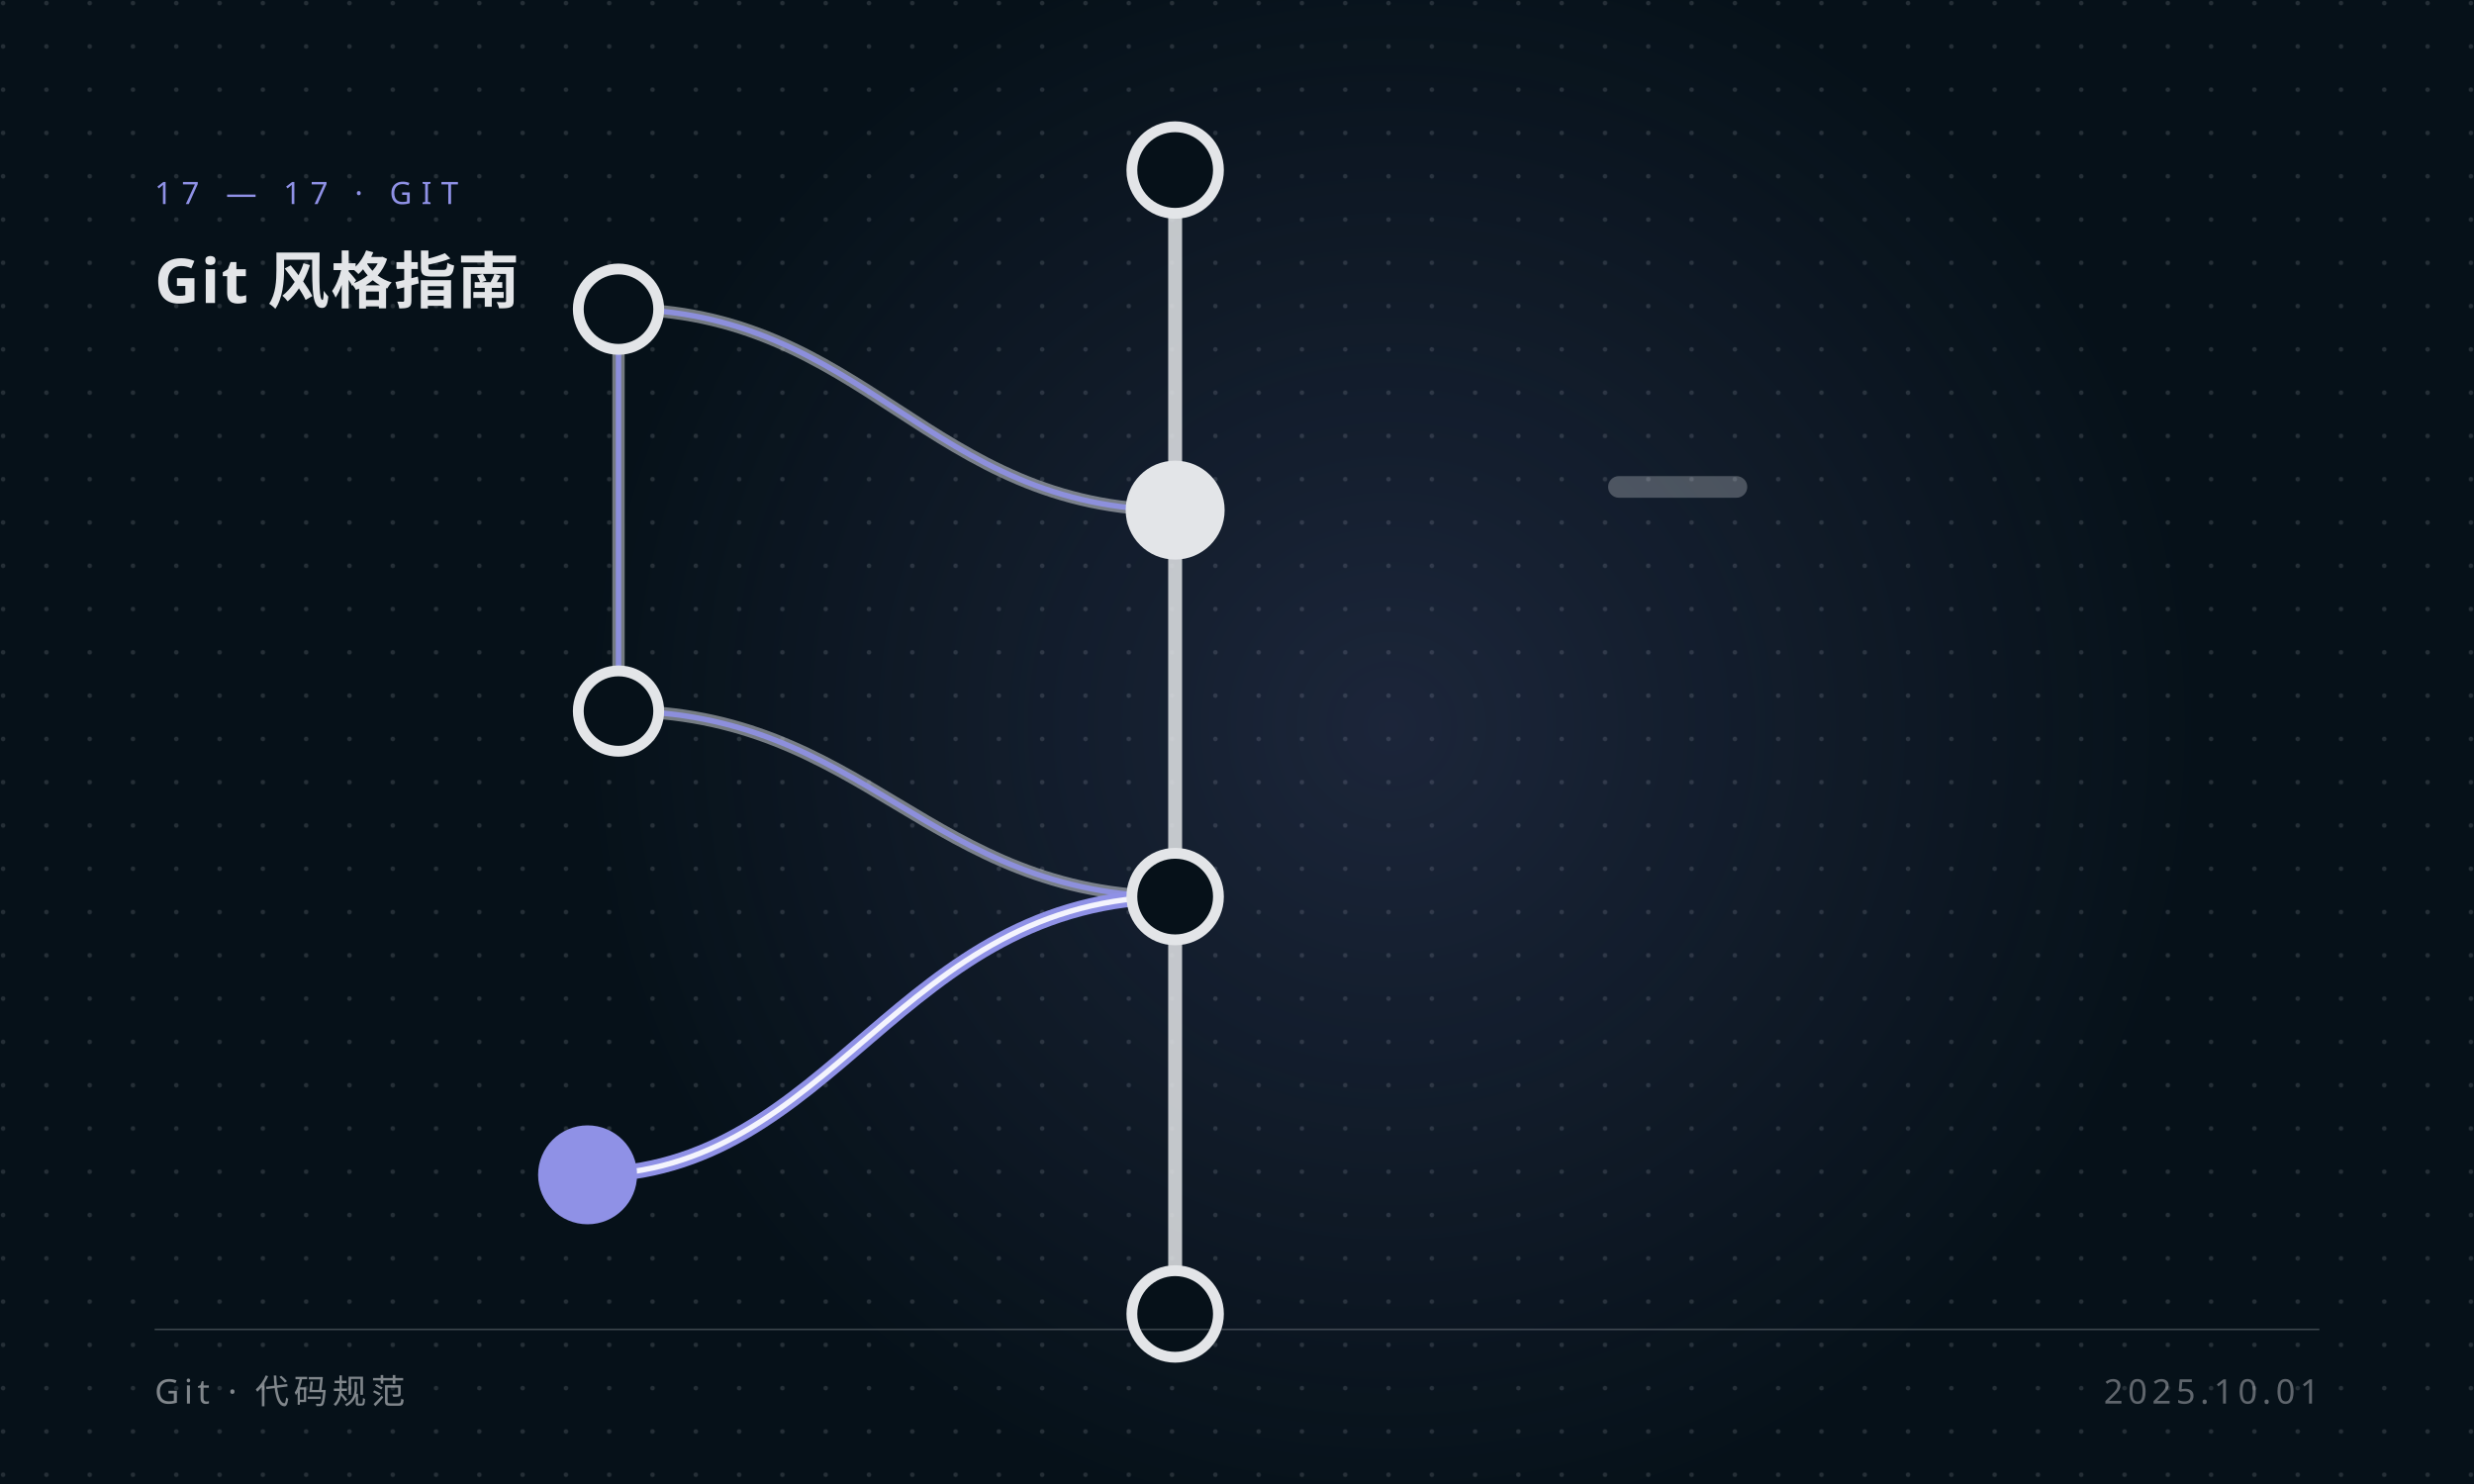
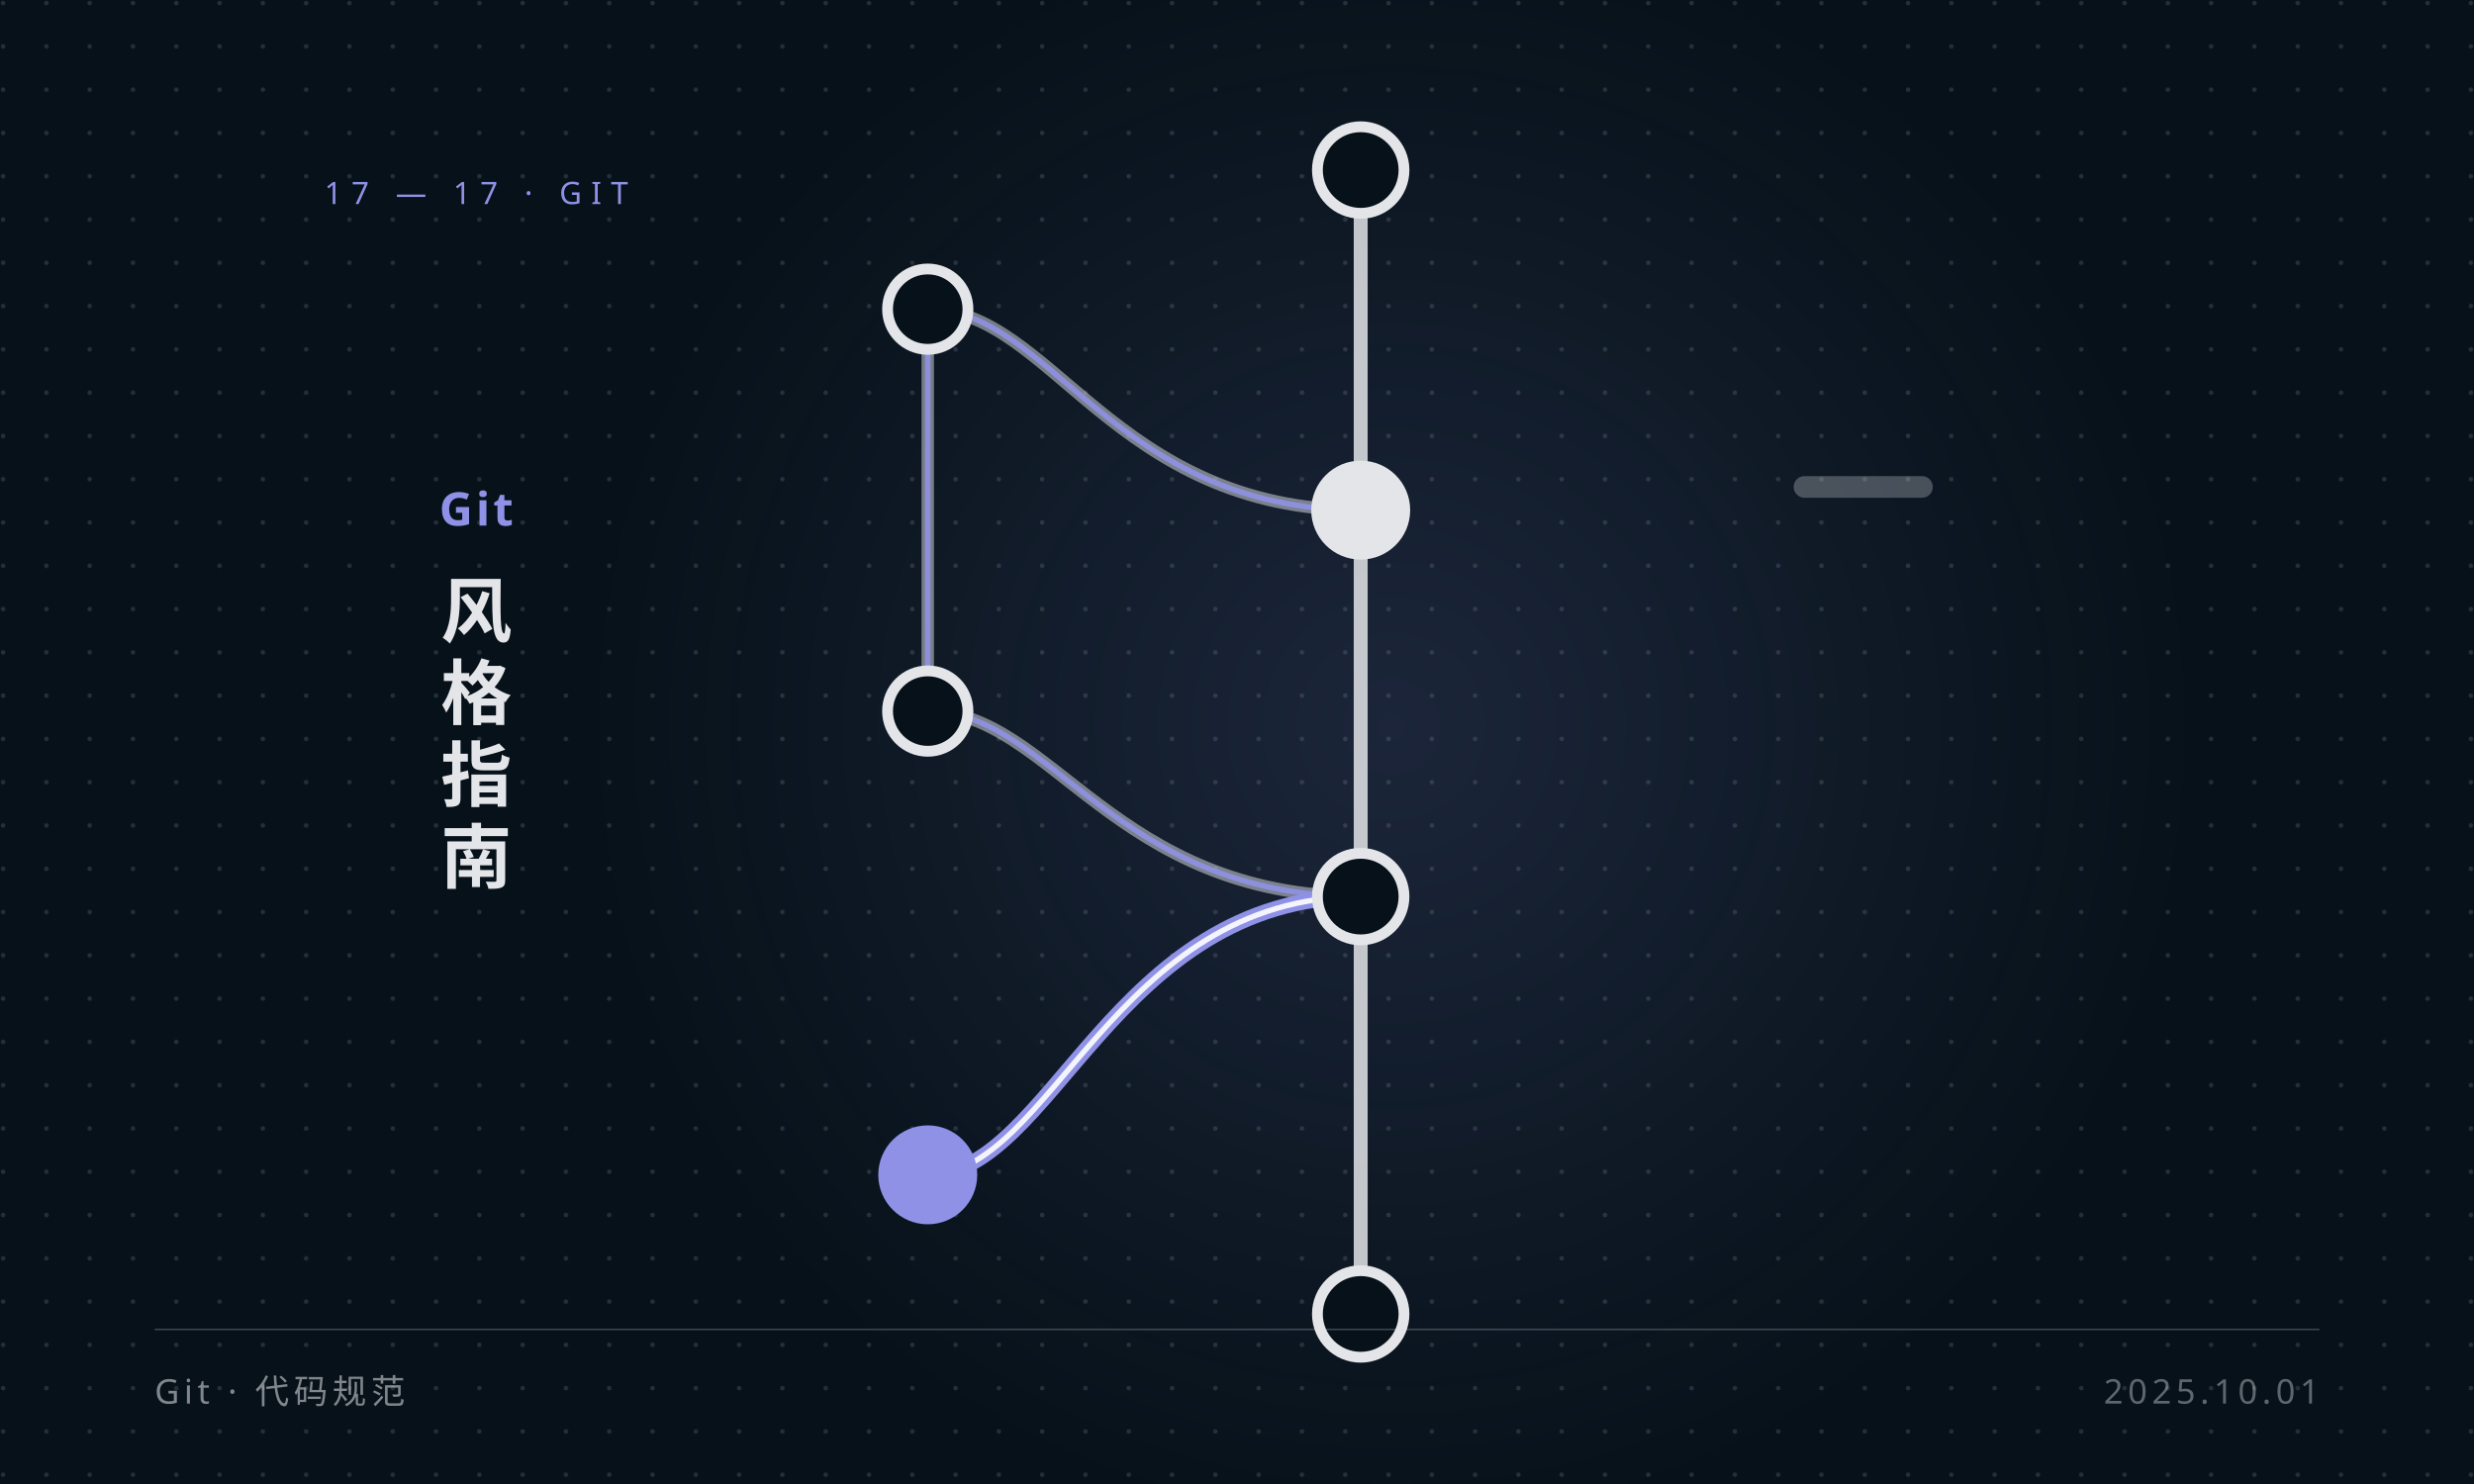
<svg xmlns="http://www.w3.org/2000/svg" width="1600" height="960" viewBox="0 0 1600 960" role="img" aria-label="Git 风格指南 封面">
  <style>
    @media (prefers-reduced-motion: no-preference) {
      .flow { stroke-dasharray: 24 150; animation: flow 2.6s linear infinite; }
      .breathe { animation: breathe 3.2s ease-in-out infinite; }
      .breathe.d2 { animation-delay: 0.8s; }
      .breathe.d3 { animation-delay: 1.6s; }
    }
    @keyframes flow { from { stroke-dashoffset: 88; } to { stroke-dashoffset: 0; } }
    @keyframes breathe { 0%, 100% { opacity: 0.45; } 50% { opacity: 1; } }
  </style>
  <defs>
    <pattern id="dots" width="28" height="28" patternUnits="userSpaceOnUse">
      <circle cx="2" cy="2" r="1.5" fill="#e3e5e8" opacity="0.14" />
    </pattern>
    <radialGradient id="glow" cx="0.5" cy="0.5" r="0.5">
      <stop offset="0" stop-color="#8f91e6" stop-opacity="0.16" />
      <stop offset="1" stop-color="#8f91e6" stop-opacity="0" />
    </radialGradient>
  </defs>
  <rect width="1600" height="960" fill="#061119" />
  <rect width="1600" height="960" fill="url(#dots)" />
  <circle cx="900" cy="470" r="520" fill="url(#glow)" class="breathe" />
  <g>
    <g fill="none" stroke-linecap="round" stroke-linejoin="round">
-       <path d="M760 110 V850" stroke="#e3e5e8" stroke-width="9" stroke-opacity="0.85" />
-       <path d="M760 330 C 600 330 560 200 400 200 V 460 C 560 460 600 580 760 580" fill="none" stroke="#e3e5e8" stroke-width="8" stroke-opacity="0.5" stroke-linecap="round" />
-       <path class="flow" d="M760 330 C 600 330 560 200 400 200 V 460 C 560 460 600 580 760 580" fill="none" stroke="#8f91e6" stroke-width="3.5" stroke-opacity="0.9" />
-       <path d="M760 580 C 580 580 540 760 380 760" fill="none" stroke="#8f91e6" stroke-width="10" stroke-opacity="1" stroke-linecap="round" />
-       <path class="flow" d="M760 580 C 580 580 540 760 380 760" fill="none" stroke="#ffffff" stroke-width="3.5" stroke-opacity="0.9" />
+       <path d="M880 110 V850" stroke="#e3e5e8" stroke-width="9" stroke-opacity="0.85" />
+       <path d="M880 330 C 720 330 680 200 600 200 V 460 C 680 460 720 580 880 580" fill="none" stroke="#e3e5e8" stroke-width="8" stroke-opacity="0.5" stroke-linecap="round" />
+       <path class="flow" d="M880 330 C 720 330 680 200 600 200 V 460 C 680 460 720 580 880 580" fill="none" stroke="#8f91e6" stroke-width="3.5" stroke-opacity="0.9" />
+       <path d="M880 580 C 720 580 680 760 600 760" fill="none" stroke="#8f91e6" stroke-width="10" stroke-opacity="1" stroke-linecap="round" />
+       <path class="flow" d="M880 580 C 720 580 680 760 600 760" fill="none" stroke="#ffffff" stroke-width="3.5" stroke-opacity="0.9" />
    </g>
    <g>
-       <circle cx="760" cy="110" r="28" fill="#061119" stroke="#e3e5e8" stroke-width="7" />
-       <circle cx="760" cy="330" r="32" fill="#e3e5e8" stroke="none" stroke-width="7" />
-       <circle cx="760" cy="580" r="28" fill="#061119" stroke="#e3e5e8" stroke-width="7" />
-       <circle cx="760" cy="850" r="28" fill="#061119" stroke="#e3e5e8" stroke-width="7" />
+       <circle cx="880" cy="110" r="28" fill="#061119" stroke="#e3e5e8" stroke-width="7" />
+       <circle cx="880" cy="330" r="32" fill="#e3e5e8" stroke="none" stroke-width="7" />
+       <circle cx="880" cy="580" r="28" fill="#061119" stroke="#e3e5e8" stroke-width="7" />
+       <circle cx="880" cy="850" r="28" fill="#061119" stroke="#e3e5e8" stroke-width="7" />
    </g>
-     <circle cx="400" cy="200" r="26" fill="#061119" stroke="#e3e5e8" stroke-width="7" />
-     <circle cx="400" cy="460" r="26" fill="#061119" stroke="#e3e5e8" stroke-width="7" />
-     <circle cx="380" cy="760" r="32" fill="#8f91e6" stroke="none" stroke-width="7" />
-     <rect x="1040" y="308" width="90" height="14" rx="7" fill="#e3e5e8" opacity="0.28" />
+     <circle cx="600" cy="200" r="26" fill="#061119" stroke="#e3e5e8" stroke-width="7" />
+     <circle cx="600" cy="460" r="26" fill="#061119" stroke="#e3e5e8" stroke-width="7" />
+     <circle cx="600" cy="760" r="32" fill="#8f91e6" stroke="none" stroke-width="7" />
+     <rect x="1160" y="308" width="90" height="14" rx="7" fill="#e3e5e8" opacity="0.28" />
  </g>
-   <text x="100" y="132" font-family="'Segoe UI','Helvetica Neue',sans-serif" font-size="20" letter-spacing="6" fill="#8f91e6">17 — 17 · GIT</text>
-   <text x="100" y="196" font-family="'PingFang SC','Microsoft YaHei','Noto Sans SC',sans-serif" font-size="40" font-weight="600" letter-spacing="1" fill="#e3e5e8">Git 风格指南</text>
+   <text x="308" y="132" text-anchor="middle" font-family="'Segoe UI','Helvetica Neue',sans-serif" font-size="20" letter-spacing="6" fill="#8f91e6">17 — 17 · GIT</text>
+   <text x="308" y="340" text-anchor="middle" font-family="'Segoe UI','Helvetica Neue',sans-serif" font-size="30" font-weight="600" letter-spacing="2" fill="#8f91e6">Git</text>
+   <text x="308" y="412" text-anchor="middle" font-family="'PingFang SC','Microsoft YaHei','Noto Sans SC',sans-serif" font-size="46" font-weight="600" fill="#e3e5e8">风</text>
+   <text x="308" y="465" text-anchor="middle" font-family="'PingFang SC','Microsoft YaHei','Noto Sans SC',sans-serif" font-size="46" font-weight="600" fill="#e3e5e8">格</text>
+   <text x="308" y="518" text-anchor="middle" font-family="'PingFang SC','Microsoft YaHei','Noto Sans SC',sans-serif" font-size="46" font-weight="600" fill="#e3e5e8">指</text>
+   <text x="308" y="571" text-anchor="middle" font-family="'PingFang SC','Microsoft YaHei','Noto Sans SC',sans-serif" font-size="46" font-weight="600" fill="#e3e5e8">南</text>
  <line x1="100" y1="860" x2="1500" y2="860" stroke="#e3e5e8" stroke-width="1" stroke-opacity="0.25" />
  <text x="100" y="908" font-family="'PingFang SC','Microsoft YaHei','Noto Sans SC',sans-serif" font-size="22" letter-spacing="3" fill="#e3e5e8" fill-opacity="0.55">Git · 代码规范</text>
  <text x="1500" y="908" text-anchor="end" font-family="'Segoe UI','Helvetica Neue',sans-serif" font-size="22" letter-spacing="3" fill="#e3e5e8" fill-opacity="0.4">2025.10.01</text>
</svg>
